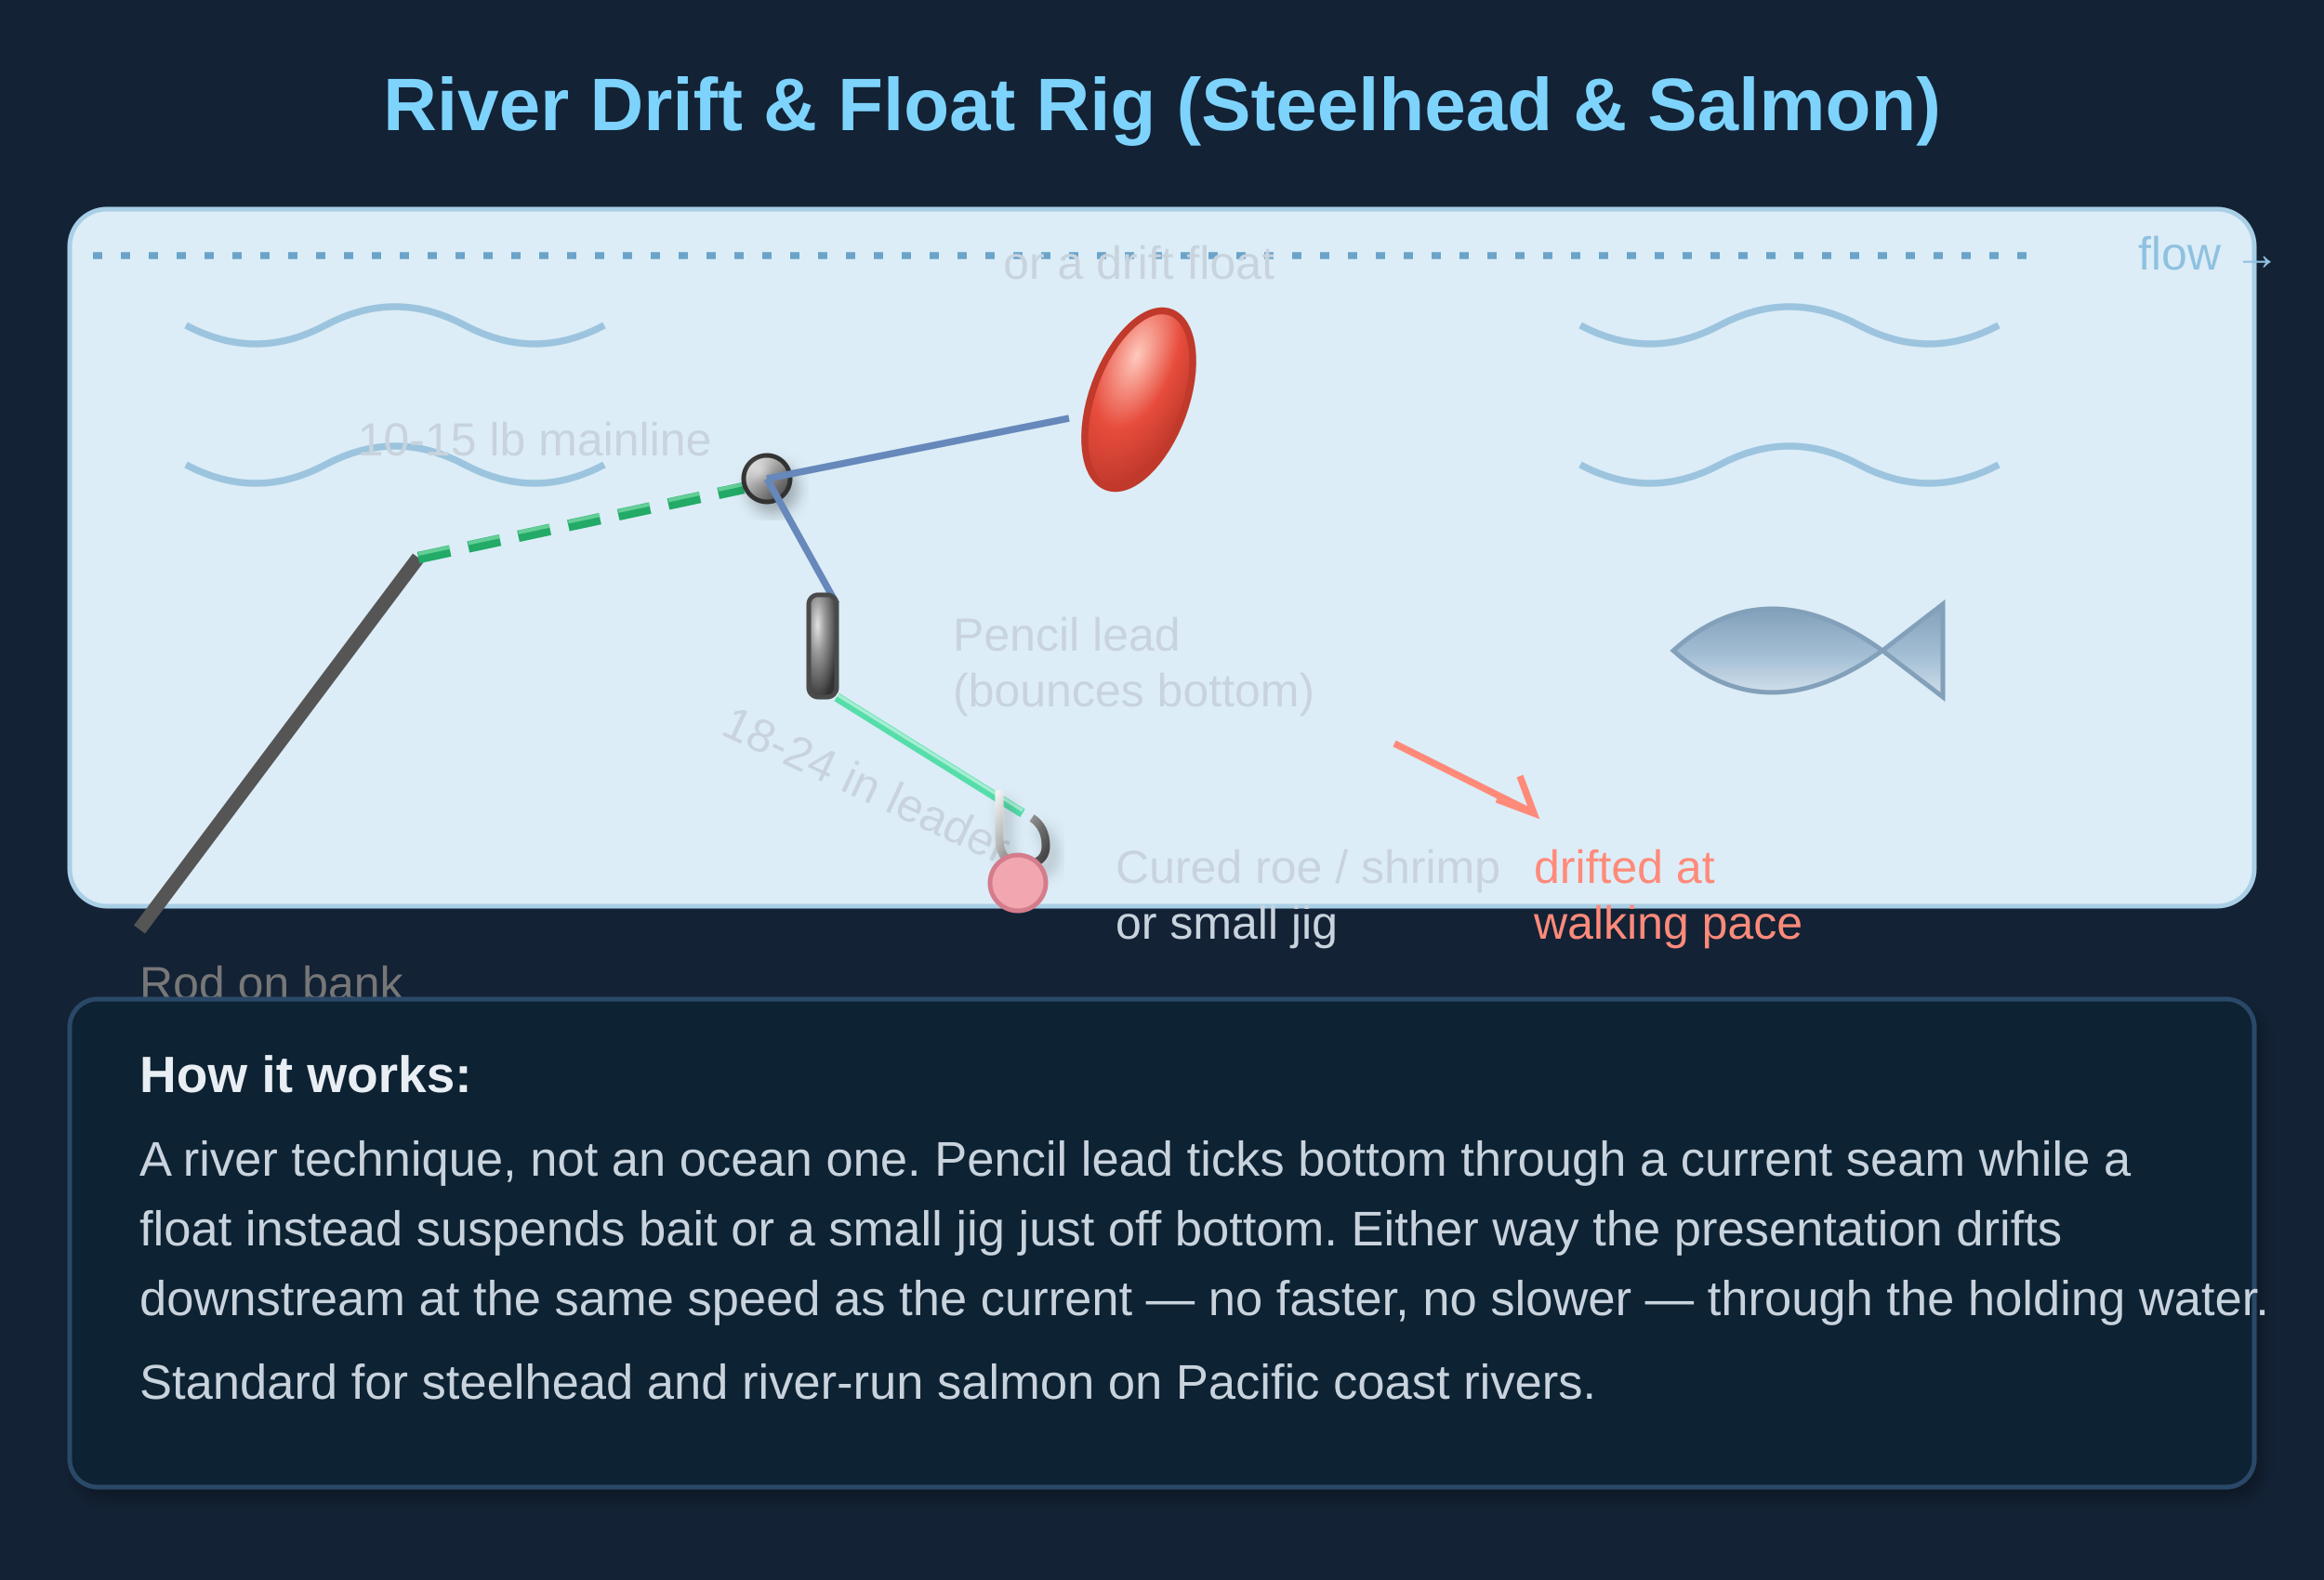
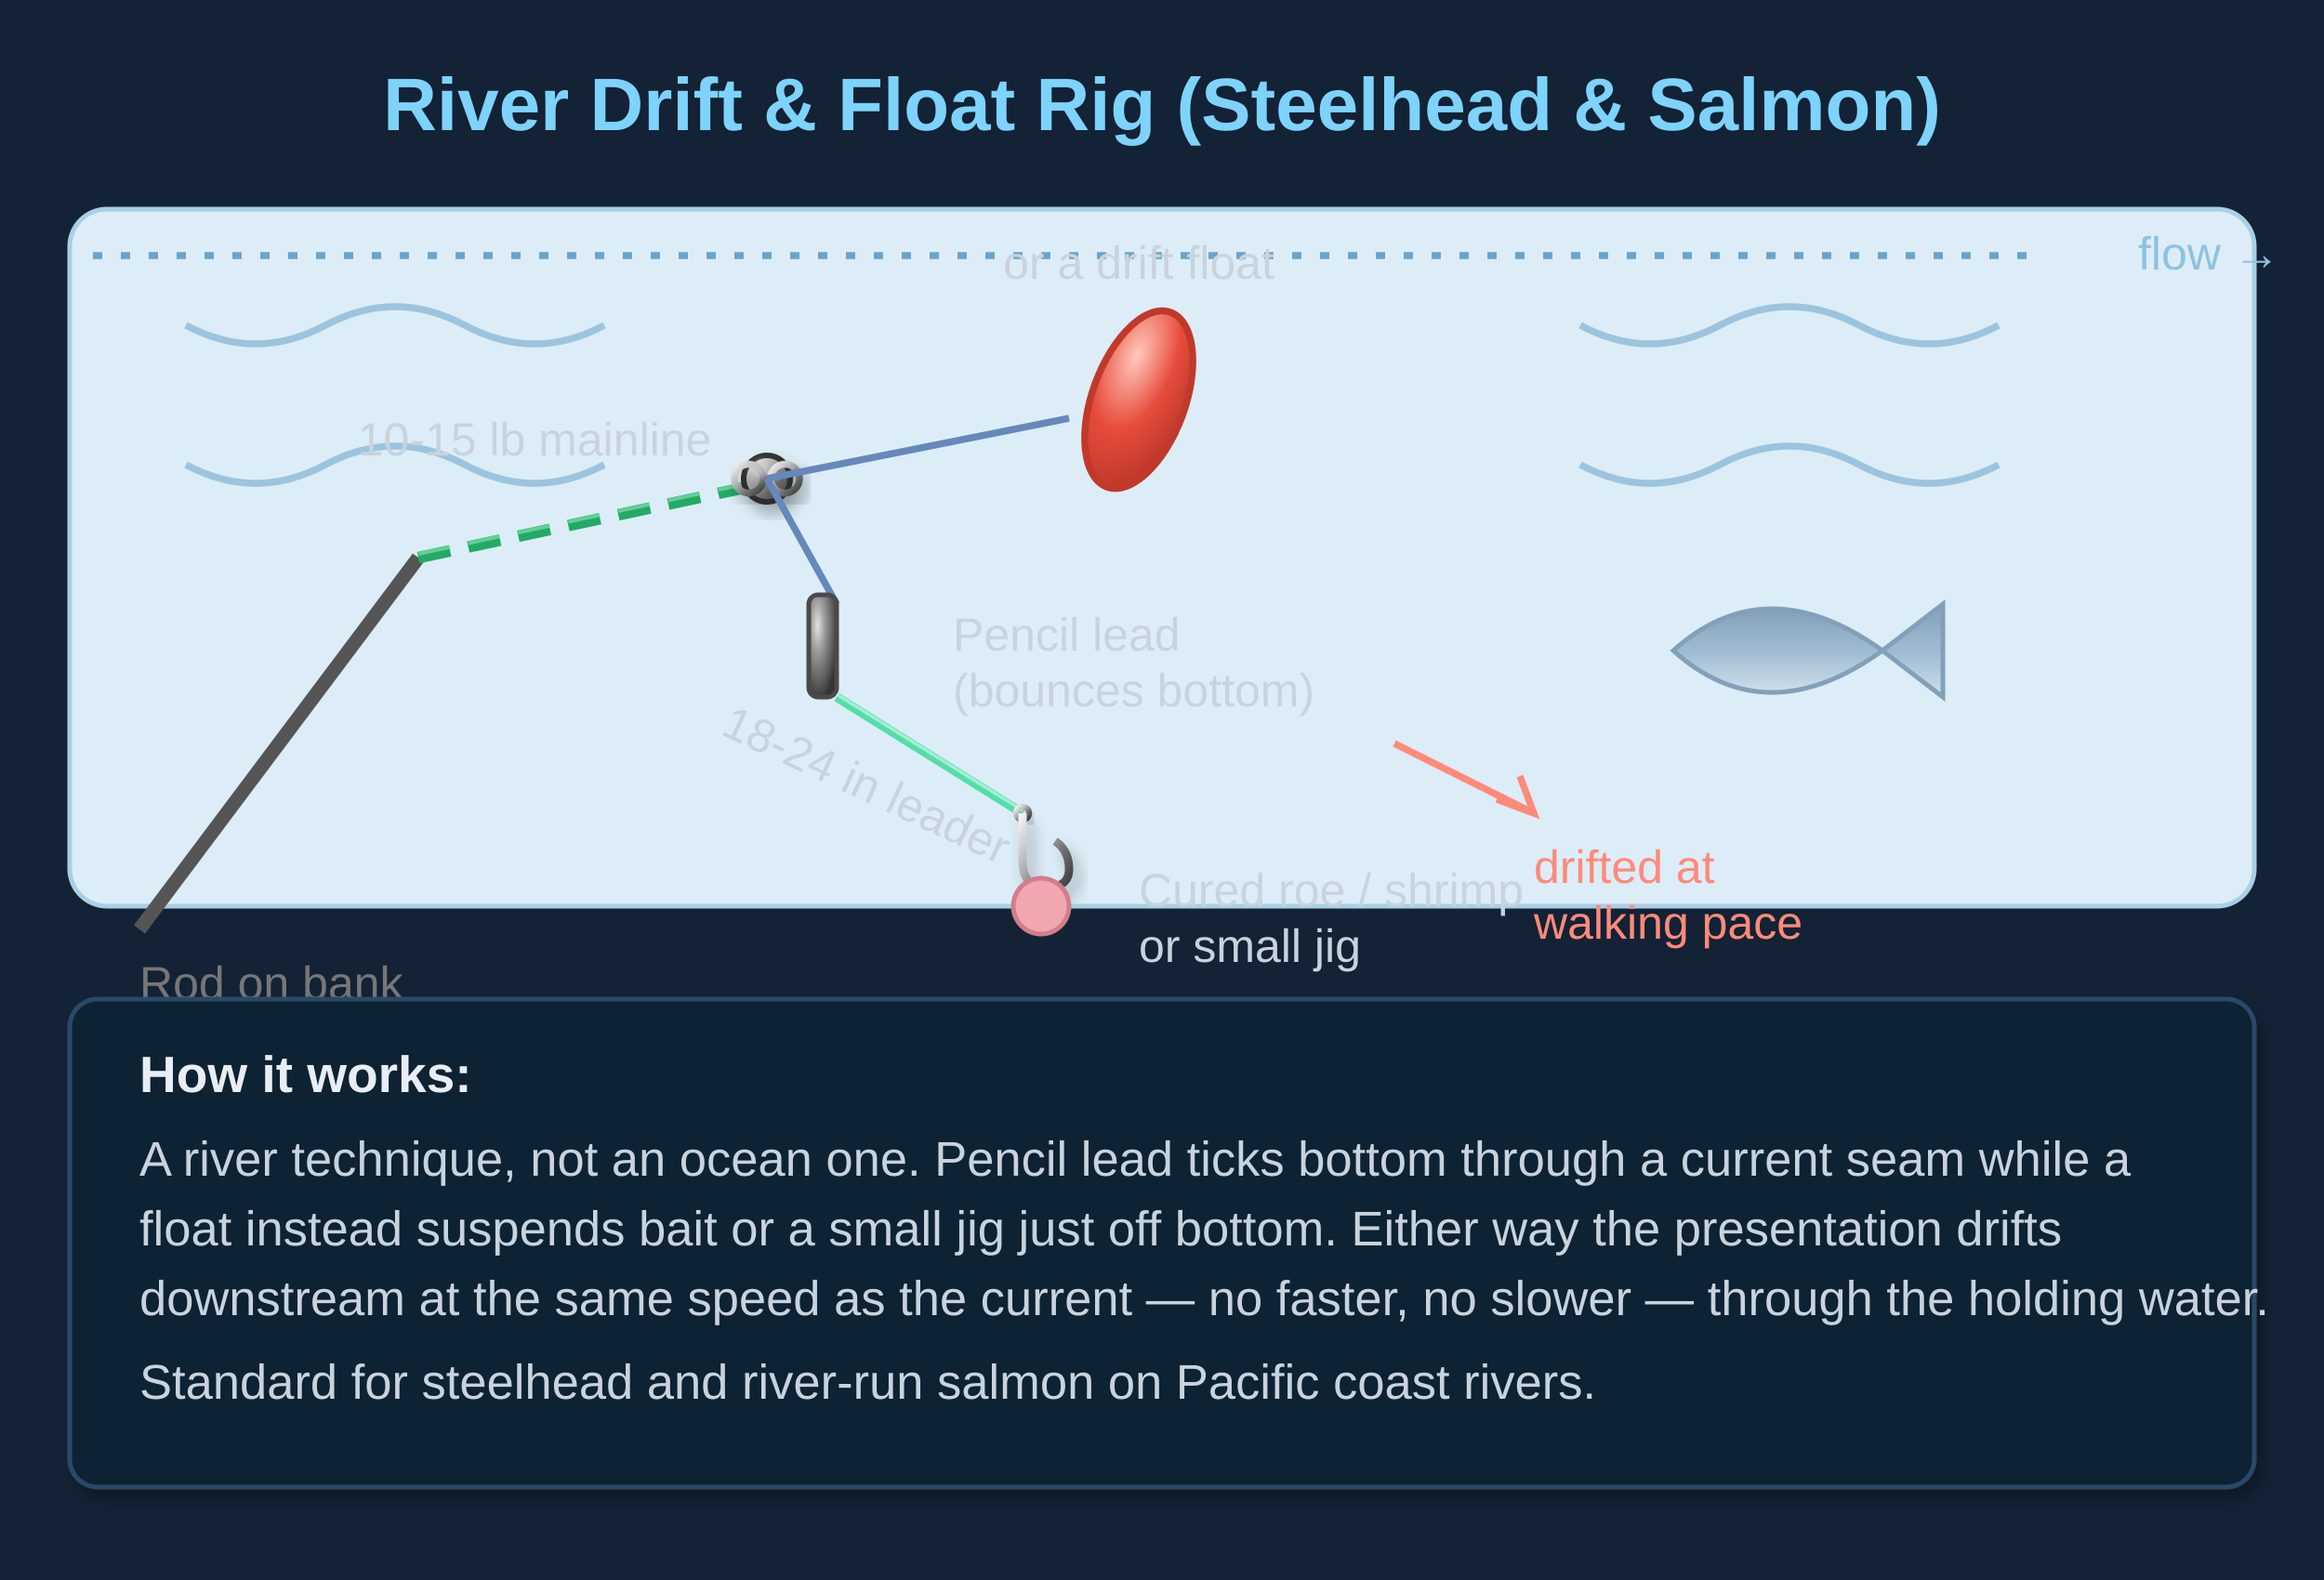
<svg xmlns="http://www.w3.org/2000/svg" viewBox="0 0 500 340" font-family="Arial, sans-serif">
  <rect x="0" y="0" width="500" height="340" fill="#132235" />
  <defs>
    <linearGradient id="fishGrad_8aa9c4" x1="0%" y1="0%" x2="0%" y2="100%">
      <stop offset="0%" stop-color="#5c7fa0" />
      <stop offset="55%" stop-color="#8aa9c4" />
      <stop offset="100%" stop-color="#cad8e4" />
    </linearGradient>
    <radialGradient id="beadGrad_e74c3c" cx="32%" cy="28%" r="75%">
      <stop offset="0%" stop-color="#ffc9bd" />
      <stop offset="55%" stop-color="#e74c3c" />
      <stop offset="100%" stop-color="#c0392b" />
    </radialGradient>
  </defs>
  <defs>
    <radialGradient id="baitGrad" cx="35%" cy="30%" r="75%">
      <stop offset="0%" stop-color="#ffe4c4" />
      <stop offset="45%" stop-color="#e8b48a" />
      <stop offset="100%" stop-color="#b5794a" />
    </radialGradient>
    <filter id="glossBlur" x="-60%" y="-60%" width="220%" height="220%">
      <feGaussianBlur stdDeviation="1.1" />
    </filter>
  </defs>
  <defs>
    <linearGradient id="steelGrad" x1="0%" y1="0%" x2="100%" y2="100%">
      <stop offset="0%" stop-color="#f2f2f2" />
      <stop offset="35%" stop-color="#b8b8b8" />
      <stop offset="70%" stop-color="#6e6e6e" />
      <stop offset="100%" stop-color="#3d3d3d" />
    </linearGradient>
    <linearGradient id="steelGradDark" x1="0%" y1="0%" x2="100%" y2="100%">
      <stop offset="0%" stop-color="#9a9a9a" />
      <stop offset="45%" stop-color="#5c5c5c" />
      <stop offset="100%" stop-color="#242424" />
    </linearGradient>
    <radialGradient id="leadGrad" cx="32%" cy="30%" r="75%">
      <stop offset="0%" stop-color="#e2e2e2" />
      <stop offset="35%" stop-color="#9a9a9a" />
      <stop offset="75%" stop-color="#5c5c5c" />
      <stop offset="100%" stop-color="#333333" />
    </radialGradient>
    <filter id="softShadow" x="-40%" y="-40%" width="180%" height="180%">
      <feDropShadow dx="1.4" dy="2.2" stdDeviation="1.6" flood-color="#000000" flood-opacity="0.28" />
    </filter>
  </defs>
  <text x="250" y="28" text-anchor="middle" font-size="16" font-weight="bold" fill="#7DD3FC">River Drift &amp; Float Rig (Steelhead &amp; Salmon)</text>
  <rect x="15" y="45" width="470" height="150" rx="8" fill="#dcedf7" stroke="#a9cfe6" stroke-width="1" />
  <path d="M40 70 q15 8 30 0 q15 -8 30 0 q15 8 30 0" fill="none" stroke="#9cc4de" stroke-width="1.5" />
  <path d="M40 100 q15 8 30 0 q15 -8 30 0 q15 8 30 0" fill="none" stroke="#9cc4de" stroke-width="1.5" />
  <path d="M340 70 q15 8 30 0 q15 -8 30 0 q15 8 30 0" fill="none" stroke="#9cc4de" stroke-width="1.5" />
  <path d="M340 100 q15 8 30 0 q15 -8 30 0 q15 8 30 0" fill="none" stroke="#9cc4de" stroke-width="1.5" />
  <path d="M20 55 L440 55" stroke="#6ba3c9" stroke-width="1.5" stroke-dasharray="2,4" />
  <text x="460" y="58" font-size="10" fill="#8fc1e0">flow →</text>
  <line x1="30" y1="200" x2="90" y2="120" stroke="#555" stroke-width="3" />
  <text x="30" y="215" font-size="10" fill="#777">Rod on bank</text>
  <line x1="90" y1="120" x2="160" y2="105" stroke="#2a6" stroke-width="2.5" stroke-dasharray="7,4" />
  <line x1="90" y1="119.2" x2="160" y2="104.2" stroke="#8fe6b8" stroke-width="0.80" stroke-dasharray="7,4" opacity="0.6" />
  <text x="115" y="98" text-anchor="middle" font-size="10" fill="#c8d3dd">10-15 lb mainline</text>
-   <circle cx="165" cy="103" r="5" fill="url(#steelGrad)" stroke="#333333" stroke-width="1" filter="url(#softShadow)" />
-   <ellipse cx="163.4" cy="101.2" rx="1.6" ry="1.6" fill="#ffffff" opacity="0.5" filter="url(#glossBlur)" />
+   <ellipse cx="165.0" cy="103.0" rx="5.0" ry="5.0" fill="url(#steelGrad)" stroke="#333333" stroke-width="1.2" filter="url(#softShadow)" />
+   <circle cx="161.1" cy="103.0" r="3.1" fill="none" stroke="url(#steelGrad)" stroke-width="1.49" filter="url(#softShadow)" />
+   <circle cx="168.9" cy="103.0" r="3.1" fill="none" stroke="url(#steelGrad)" stroke-width="1.49" filter="url(#softShadow)" />
+   <ellipse cx="163.6" cy="101.2" rx="2.0" ry="1.6" fill="#ffffff" opacity="0.55" filter="url(#glossBlur)" />
  <line x1="165" y1="103" x2="180" y2="130" stroke="#68b" stroke-width="1.5" />
  <rect x="174" y="128" width="6" height="22" rx="2" fill="url(#leadGrad)" stroke="#4a4a4a" stroke-width="1" />
  <text x="205" y="140" font-size="10" fill="#c8d3dd">Pencil lead</text>
  <text x="205" y="152" font-size="10" fill="#c8d3dd">(bounces bottom)</text>
  <line x1="165" y1="103" x2="230" y2="90" stroke="#68b" stroke-width="1.5" />
  <ellipse cx="245" cy="86" rx="10" ry="20" fill="url(#beadGrad_e74c3c)" stroke="#c0392b" stroke-width="1.5" transform="rotate(20 245 86)" />
  <text x="245" y="60" text-anchor="middle" font-size="10" fill="#c8d3dd">or a drift float</text>
  <line x1="180" y1="150" x2="220" y2="175" stroke="#5da" stroke-width="2" />
  <line x1="180" y1="149.4" x2="220" y2="174.4" stroke="#e8fbf3" stroke-width="0.70" opacity="0.55" />
  <text x="185" y="172" text-anchor="middle" font-size="10" fill="#c8d3dd" transform="rotate(25, 185, 172)">18-24 in leader</text>
-   <g transform="translate(215, 170)">
+   <g transform="translate(220, 175)">
+     <circle cx="0" cy="0" r="1.4" fill="none" stroke="url(#steelGrad)" stroke-width="1.3" filter="url(#softShadow)" />
    <path d="M0 0 L0 10 Q0 16 5 16 Q10 16 10 12 Q10 8 7 6" fill="none" stroke="url(#steelGrad)" stroke-width="1.8" filter="url(#softShadow)" />
    <circle cx="4" cy="20" r="6" fill="#f2a6b0" stroke="#d47c8c" stroke-width="1" />
    <text x="25" y="20" font-size="10" fill="#c8d3dd">Cured roe / shrimp</text>
    <text x="25" y="32" font-size="10" fill="#c8d3dd">or small jig</text>
  </g>
  <path d="M300 160 L330 175 M322 172 L330 175 L327 167" fill="none" stroke="#ff8a7a" stroke-width="1.5" />
  <text x="330" y="190" font-size="10" fill="#ff8a7a">drifted at</text>
  <text x="330" y="202" font-size="10" fill="#ff8a7a">walking pace</text>
  <g transform="translate(360, 130)" opacity="0.7">
    <path d="M0 10 Q20 -8 45 10 Q20 28 0 10 Z" fill="url(#fishGrad_8aa9c4)" stroke="#5c7fa0" stroke-width="1" />
    <path d="M45 10 L58 0 L58 20 Z" fill="url(#fishGrad_8aa9c4)" stroke="#5c7fa0" stroke-width="1" />
  </g>
  <rect x="15" y="215" width="470" height="105" rx="6" fill="#0f2032" stroke="#2c4a68" stroke-width="1" filter="url(#softShadow)" />
  <text x="30" y="235" font-size="11" fill="#e8eef3" font-weight="bold">How it works:</text>
  <text x="30" y="253" font-size="10.5" fill="#c8d3dd">A river technique, not an ocean one. Pencil lead ticks bottom through a current seam while a</text>
  <text x="30" y="268" font-size="10.5" fill="#c8d3dd">float instead suspends bait or a small jig just off bottom. Either way the presentation drifts</text>
  <text x="30" y="283" font-size="10.5" fill="#c8d3dd">downstream at the same speed as the current — no faster, no slower — through the holding water.</text>
  <text x="30" y="301" font-size="10.5" fill="#c8d3dd">Standard for steelhead and river-run salmon on Pacific coast rivers.</text>
</svg>
